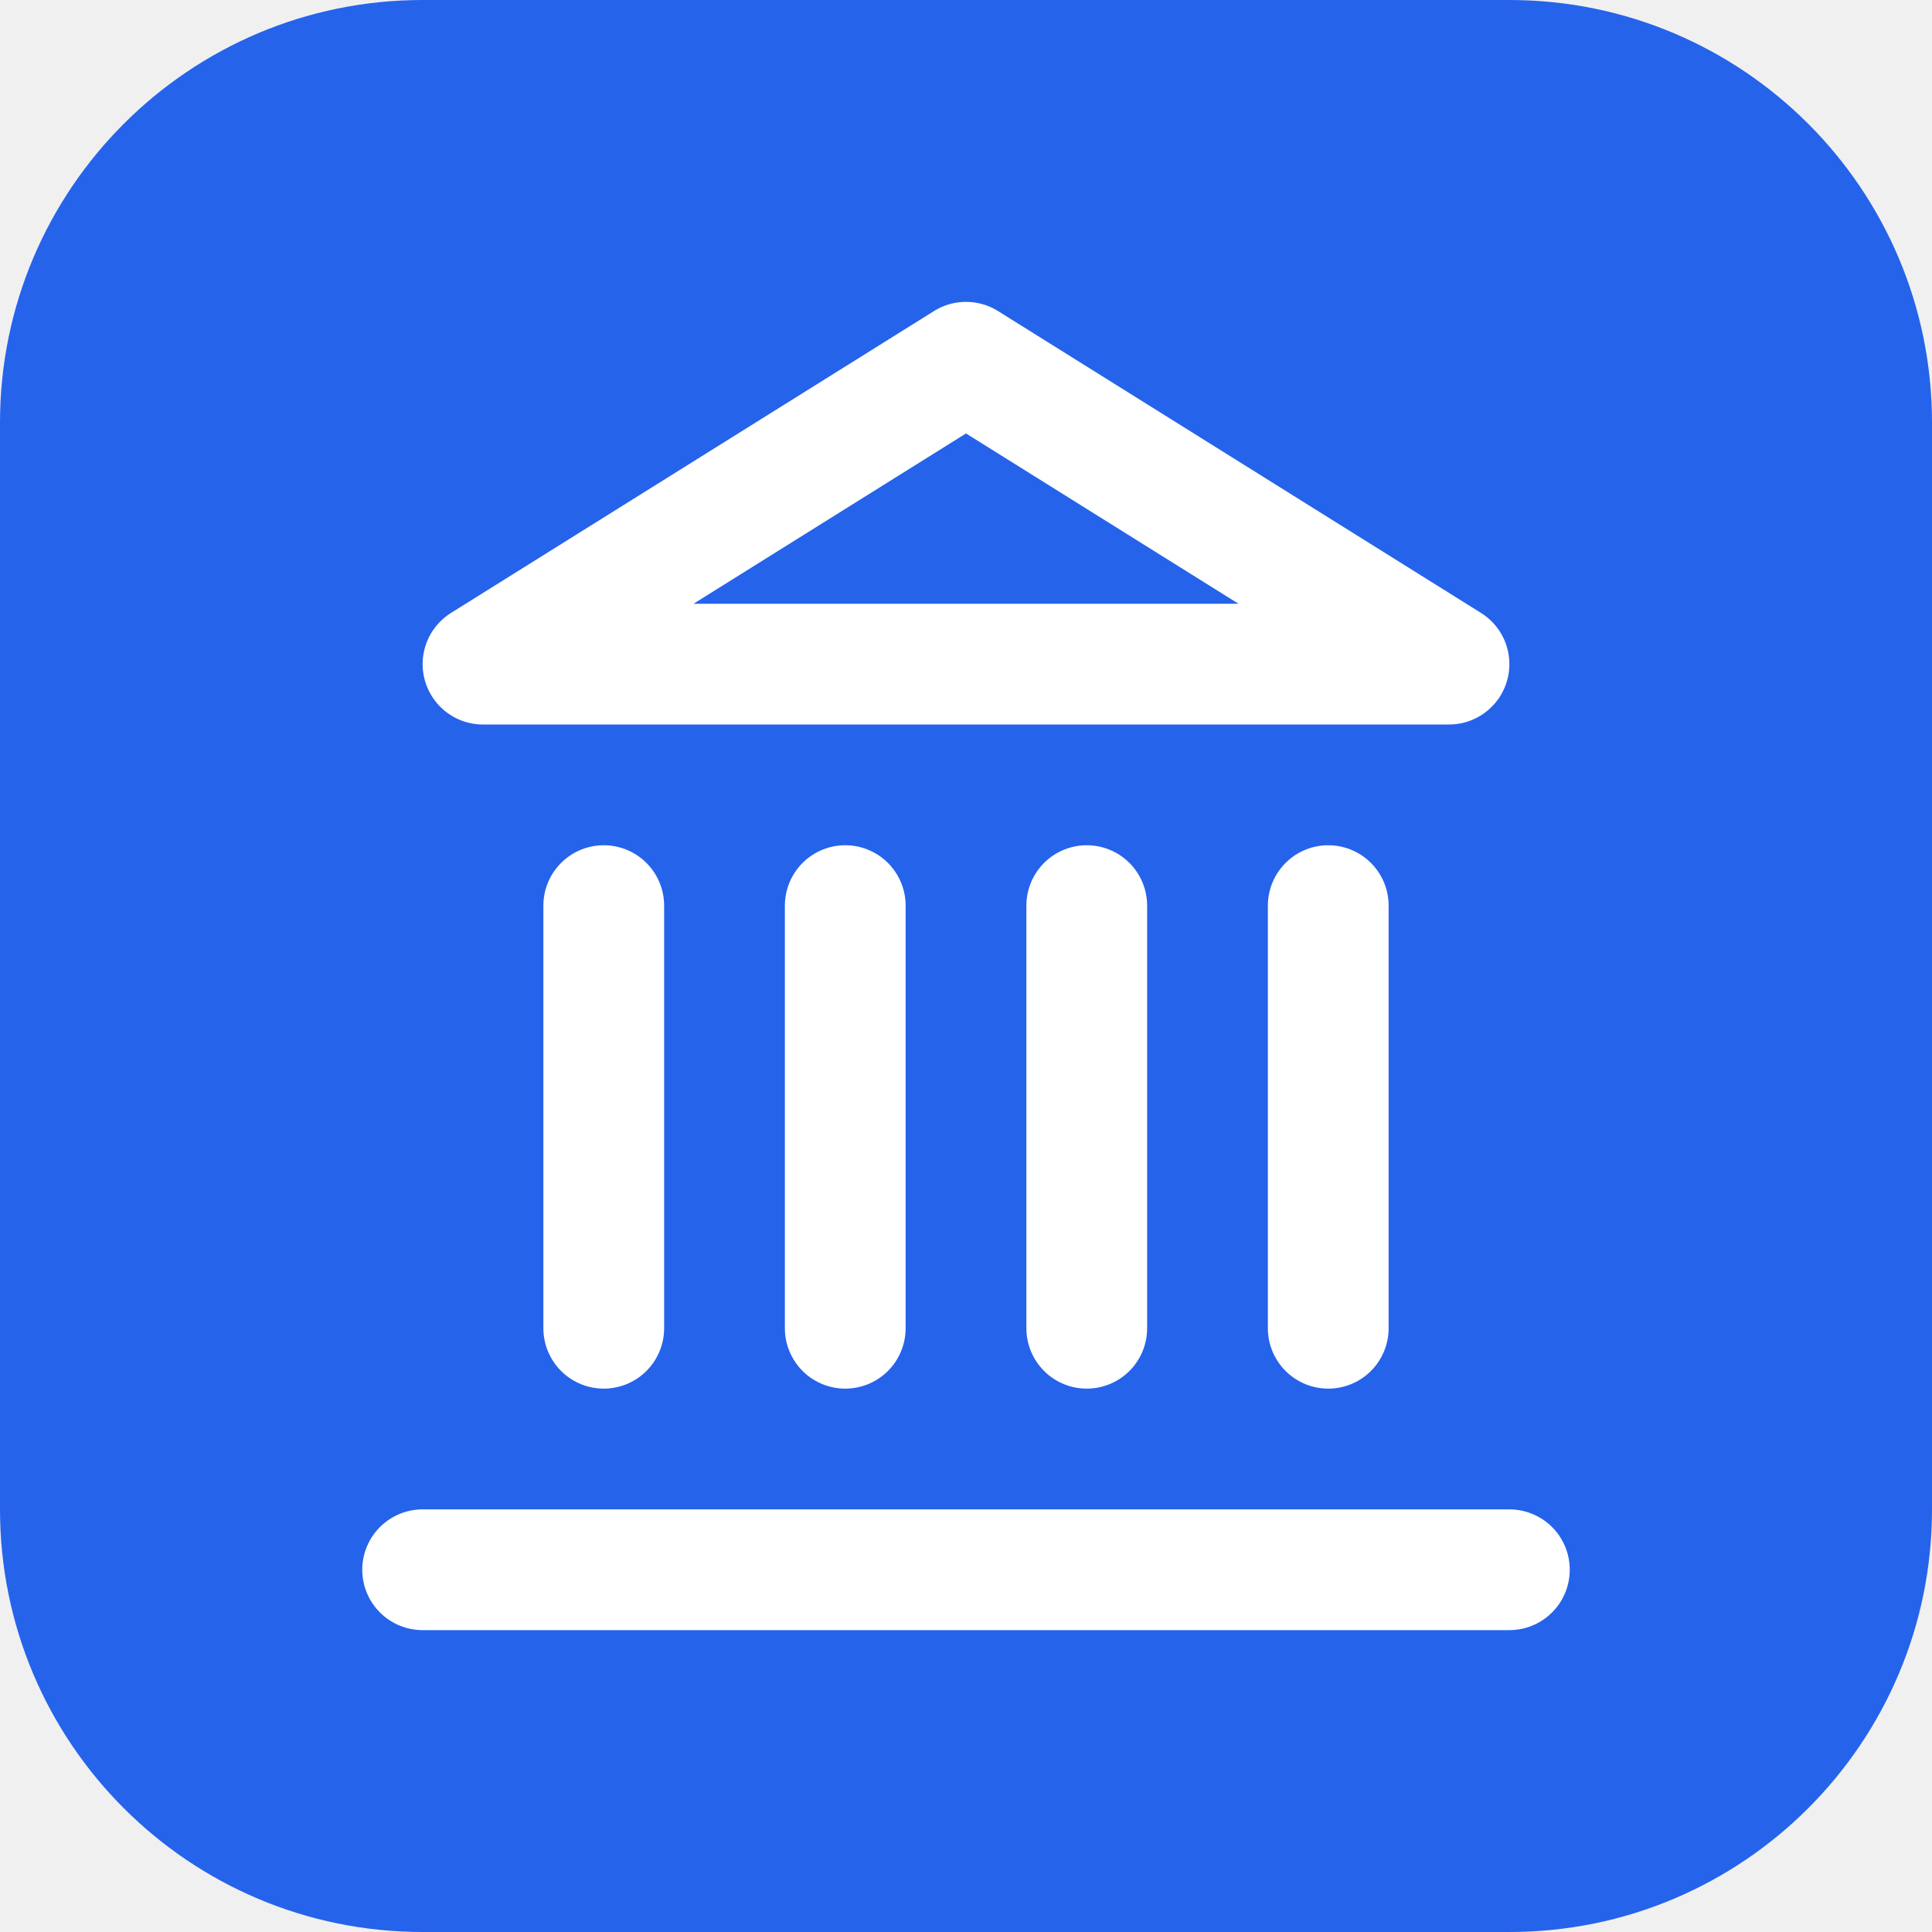
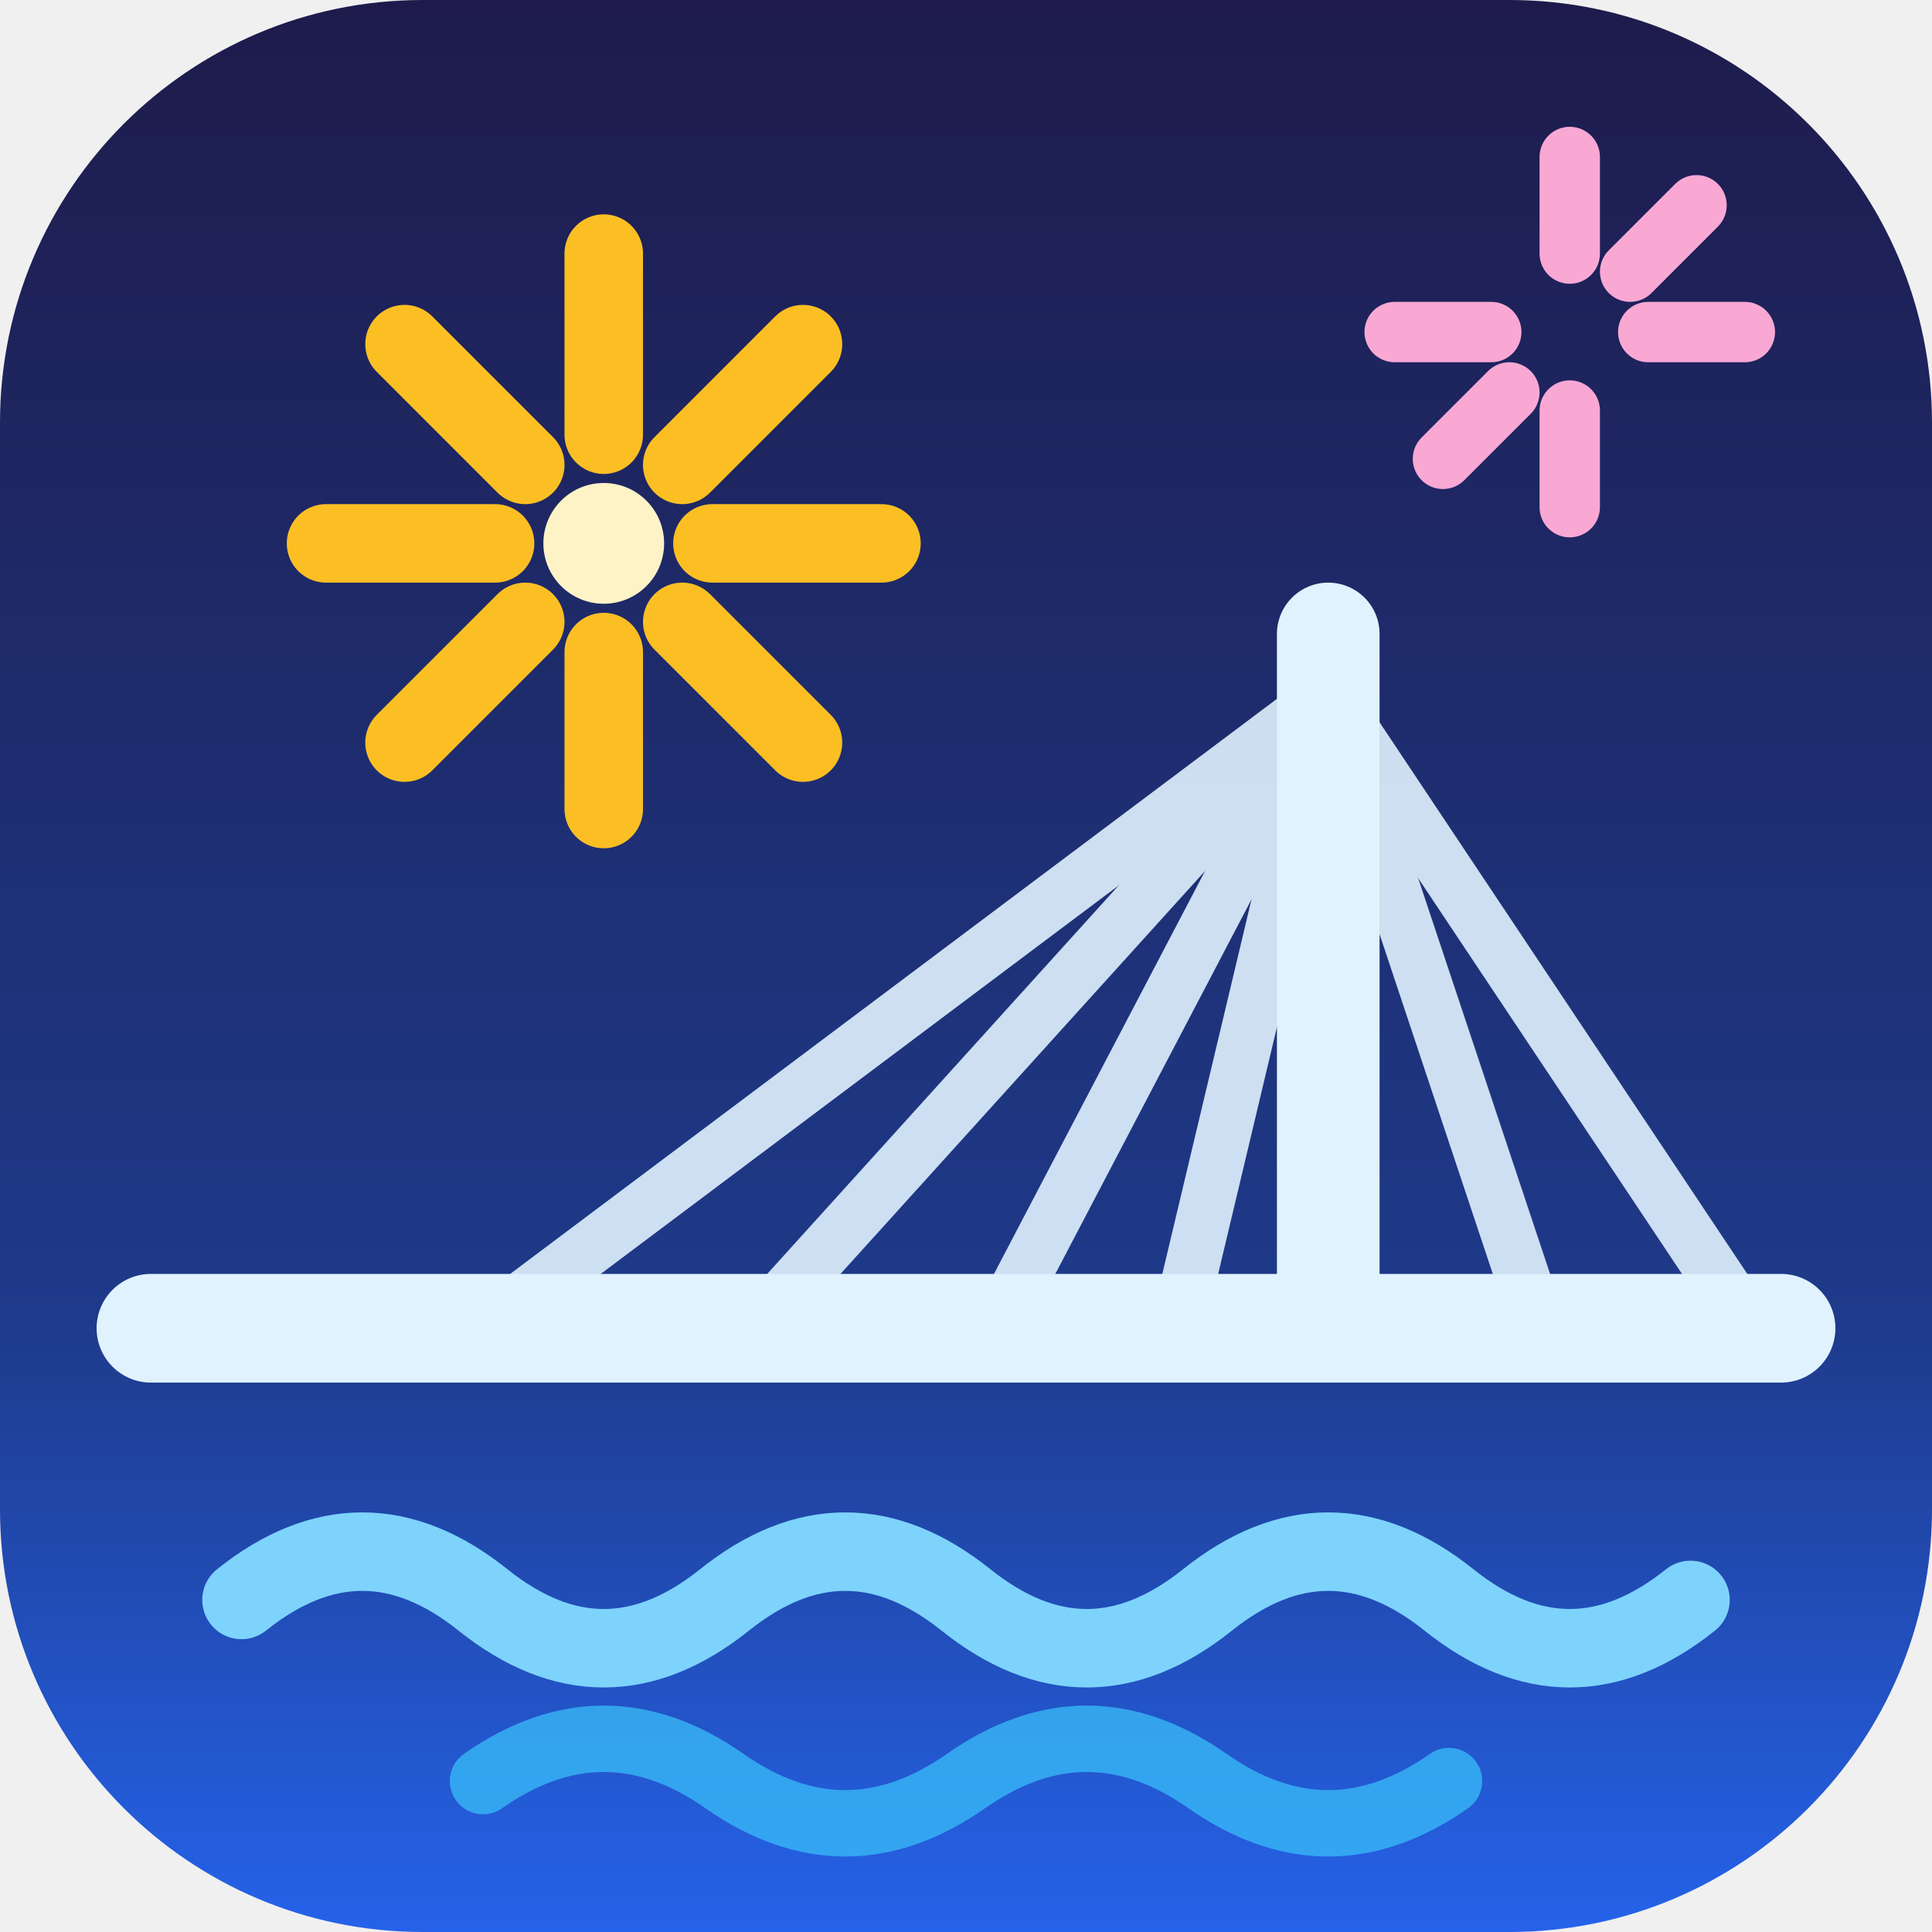
<svg xmlns="http://www.w3.org/2000/svg" viewBox="0 0 32 32">
-   <rect width="32" height="32" rx="7" fill="#2563eb" />
-   <g fill="none" stroke="#ffffff" stroke-width="2" stroke-linecap="round" stroke-linejoin="round" transform="translate(4 4)">
-     <line x1="3" y1="22" x2="21" y2="22" />
-     <line x1="6" y1="18" x2="6" y2="11" />
-     <line x1="10" y1="18" x2="10" y2="11" />
-     <line x1="14" y1="18" x2="14" y2="11" />
-     <line x1="18" y1="18" x2="18" y2="11" />
-     <polygon points="12 2 20 7 4 7" />
+   <defs>
+     <linearGradient id="night" x1="0" y1="0" x2="0" y2="1">
+       <stop offset="0" stop-color="#1e1b4b" />
+       <stop offset="0.68" stop-color="#1e3a8a" />
+       <stop offset="1" stop-color="#2563eb" />
+     </linearGradient>
+   </defs>
+   <rect width="32" height="32" rx="7" fill="url(#night)" />
+   <g stroke="#fbbf24" stroke-width="1.3" stroke-linecap="round">
+     <line x1="10" y1="7.2" x2="10" y2="4.2" />
+     <line x1="10" y1="10.8" x2="10" y2="13.4" />
+     <line x1="11.8" y1="9" x2="14.6" y2="9" />
+     <line x1="8.2" y1="9" x2="5.4" y2="9" />
+     <line x1="11.3" y1="7.7" x2="13.3" y2="5.7" />
+     <line x1="8.7" y1="7.7" x2="6.7" y2="5.7" />
+     <line x1="11.3" y1="10.3" x2="13.3" y2="12.3" />
+     <line x1="8.7" y1="10.3" x2="6.7" y2="12.3" />
+   </g>
+   <circle cx="10" cy="9" r="1" fill="#fef3c7" />
+   <g stroke="#f9a8d4" stroke-width="1" stroke-linecap="round">
+     <line x1="26" y1="4.2" x2="26" y2="2.6" />
+     <line x1="26" y1="6.8" x2="26" y2="8.4" />
+     <line x1="27.3" y1="5.5" x2="28.9" y2="5.5" />
+     <line x1="24.7" y1="5.5" x2="23.1" y2="5.5" />
+     <line x1="27" y1="4.5" x2="28.1" y2="3.4" />
+     <line x1="25" y1="6.5" x2="23.9" y2="7.6" />
+   </g>
+   <g stroke="#e0f2fe" stroke-linecap="round" fill="none">
+     <g stroke-width="0.9" opacity="0.9">
+       <line x1="22" y1="11.5" x2="8" y2="22" />
+       <line x1="22" y1="11.5" x2="12.5" y2="22" />
+       <line x1="22" y1="11.5" x2="16.5" y2="22" />
+       <line x1="22" y1="11.5" x2="19.5" y2="22" />
+       <line x1="22" y1="11.5" x2="25.5" y2="22" />
+       <line x1="22" y1="11.5" x2="29" y2="22" />
+     </g>
+     <line x1="22" y1="10.5" x2="22" y2="22" stroke-width="1.7" />
+     <line x1="2.5" y1="22" x2="29.5" y2="22" stroke-width="1.8" />
+   </g>
+   <g stroke-linecap="round" fill="none">
+     <path d="M4 26.5 q2 -1.6 4 0 t4 0 t4 0 t4 0 t4 0 t4 0" stroke="#7dd3fc" stroke-width="1.3" />
+     <path d="M8 29.5 q2 -1.4 4 0 t4 0 t4 0 t4 0" stroke="#38bdf8" stroke-width="1.1" opacity="0.75" />
  </g>
</svg>
